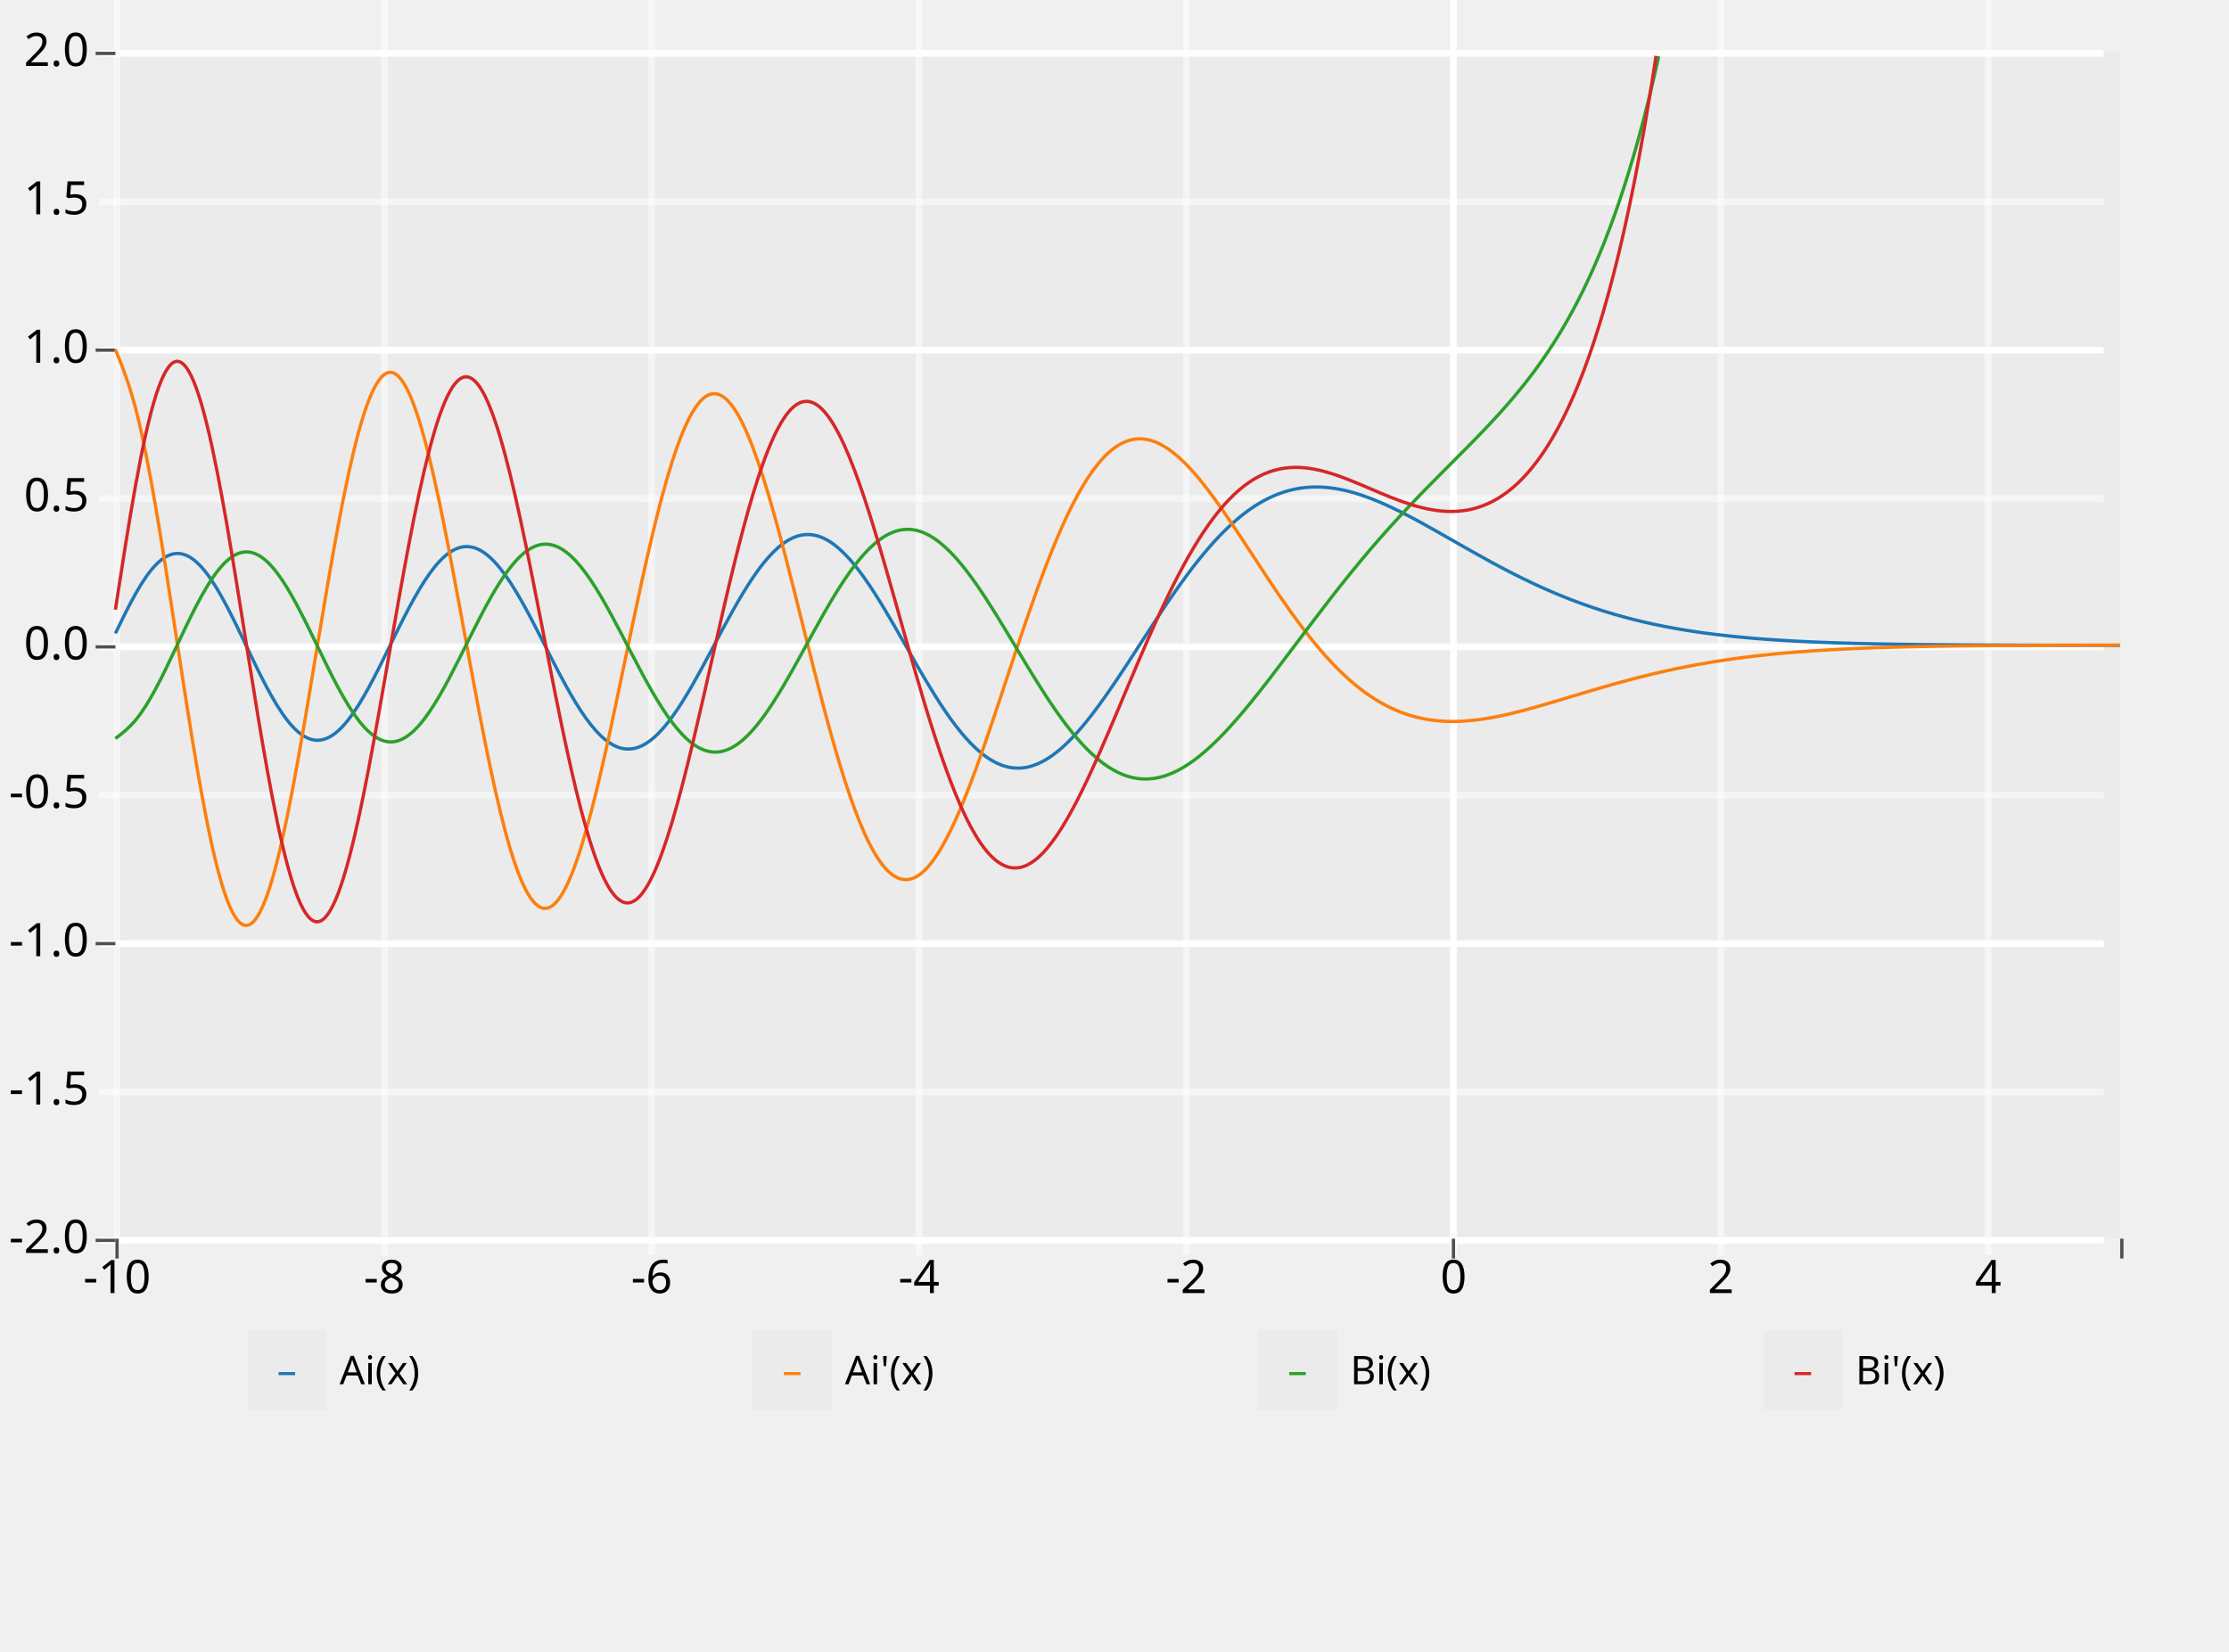
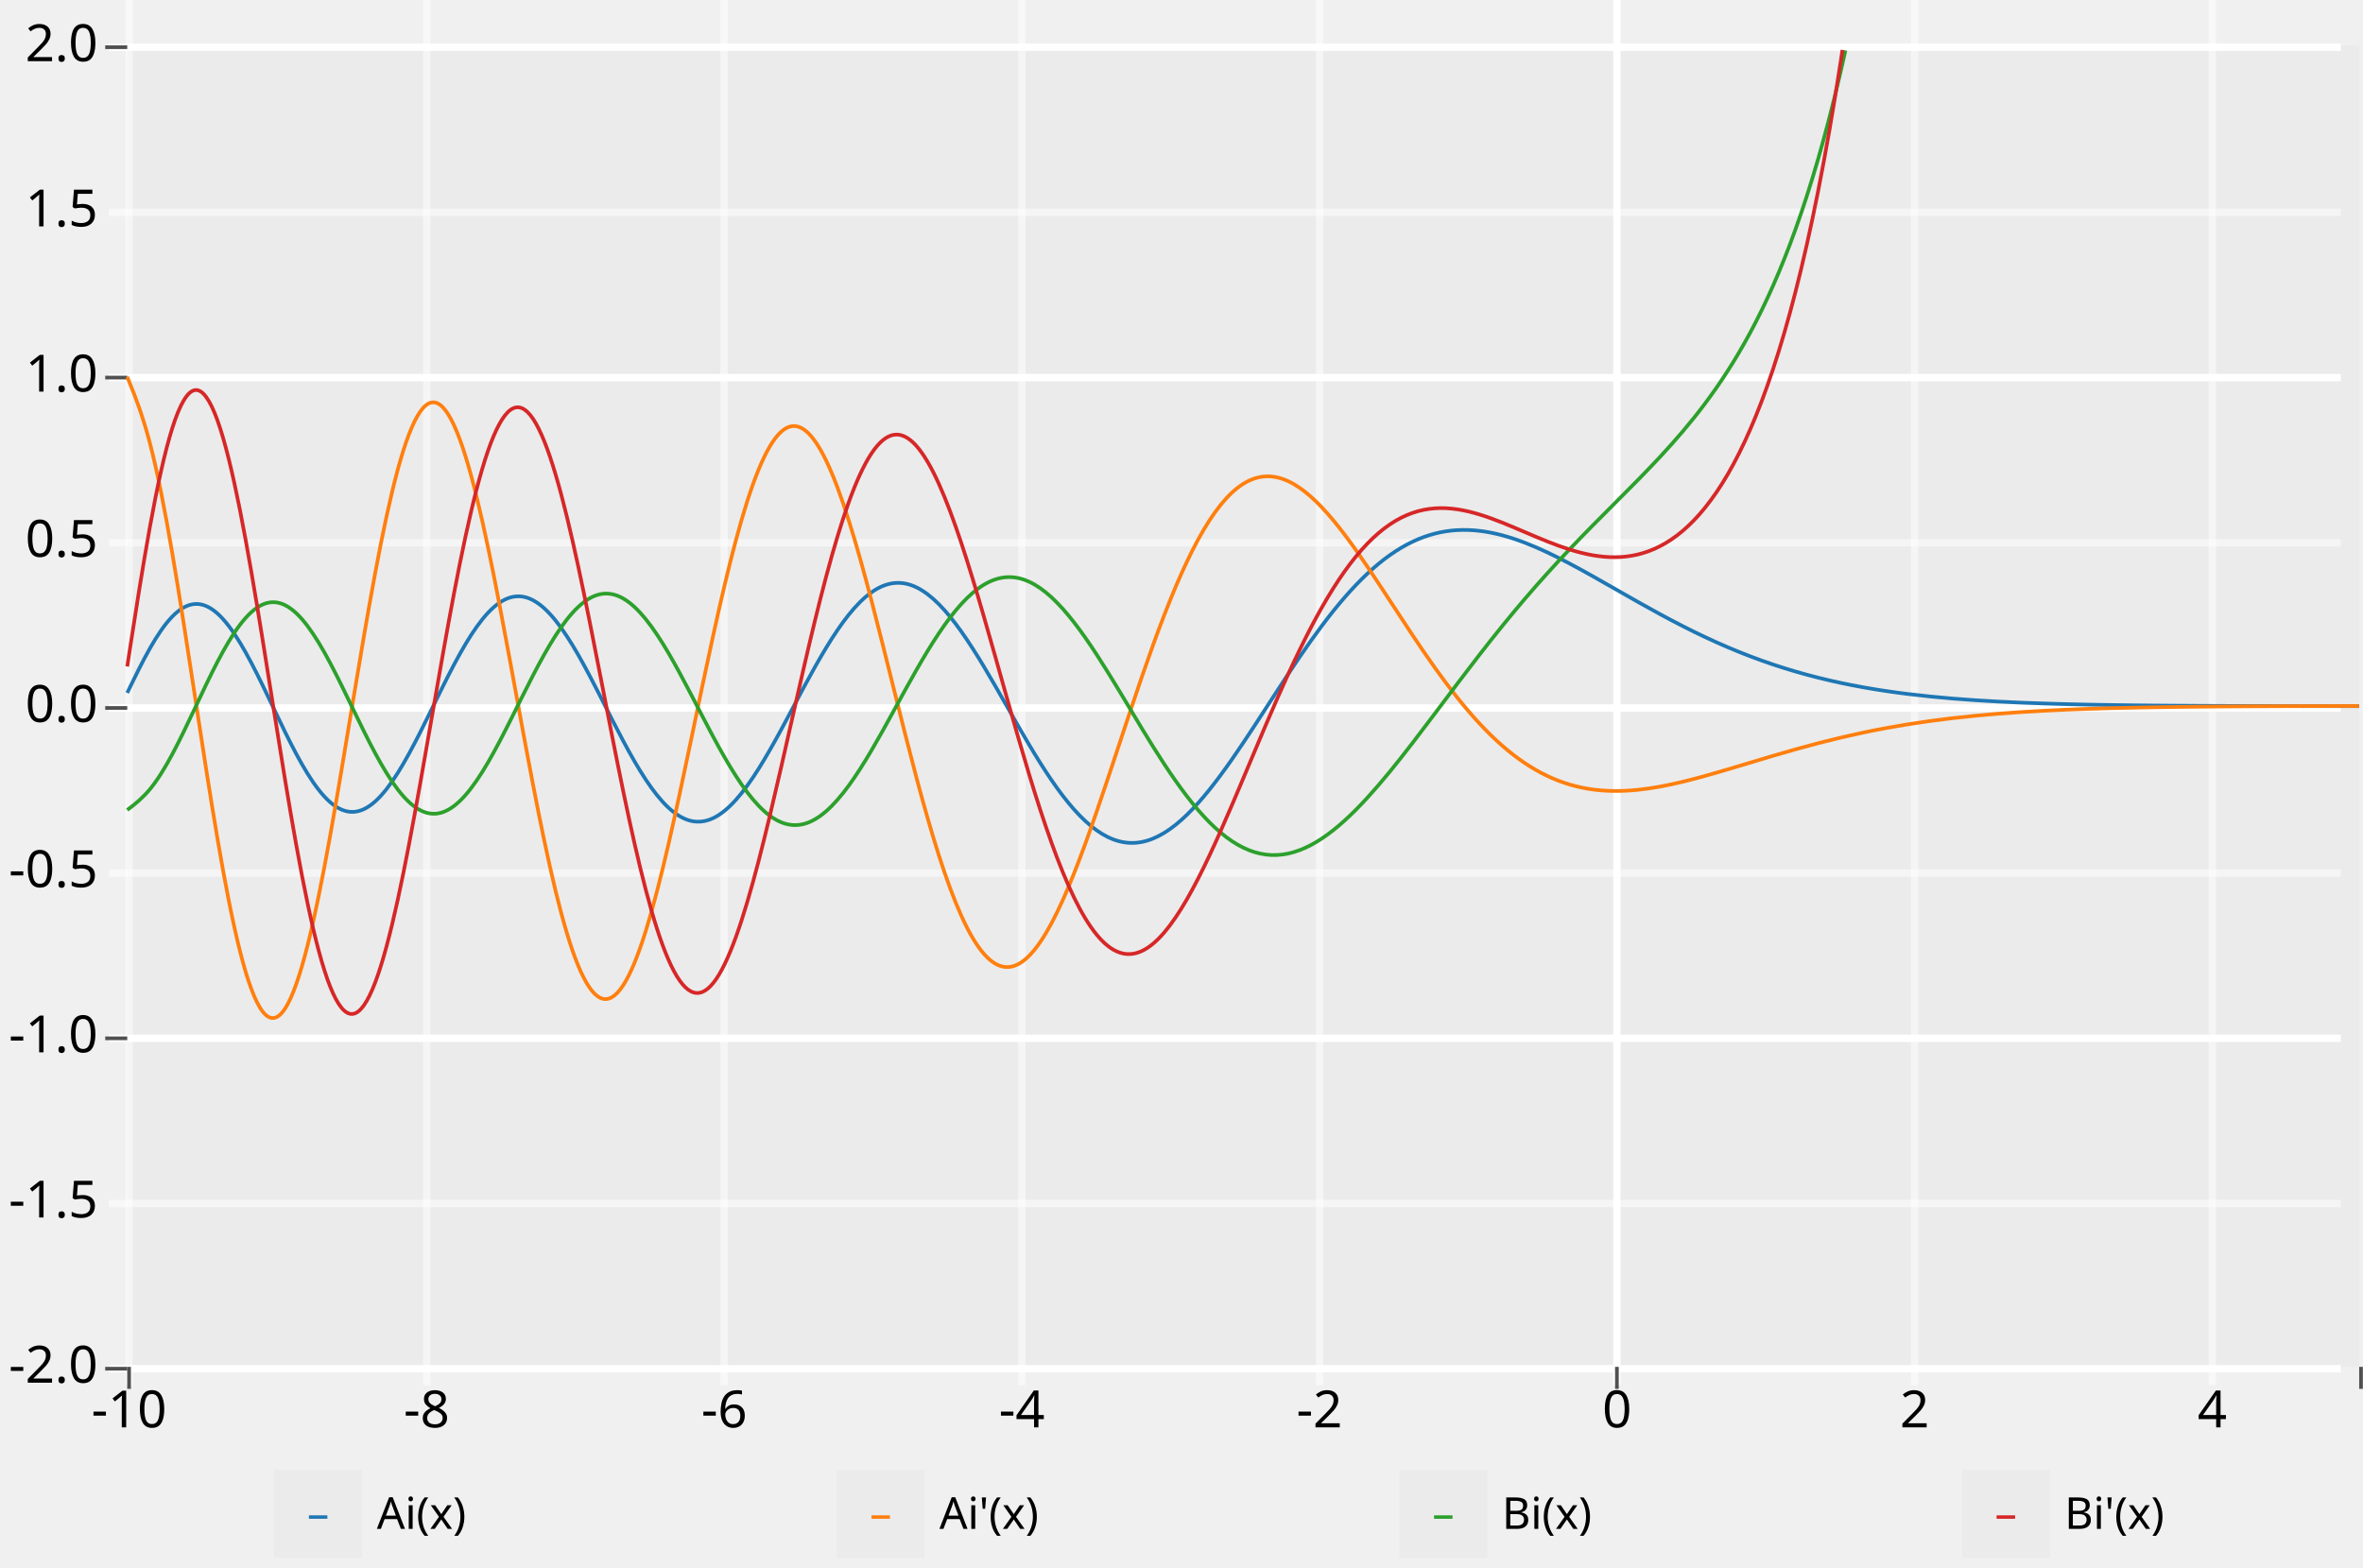
- <svg xmlns="http://www.w3.org/2000/svg" width="676" height="501" font-family="sans-serif" version="1.1" viewBox="173 90 676 501">
-   <rect x="208" y="105.7" width="608" height="360" fill="#ebebeb" />
-   <g stroke="#fff" stroke-width="2px">
+ <svg xmlns="http://www.w3.org/2000/svg" width="643.7" height="427" font-family="sans-serif" version="1.1" viewBox="173 90 643.7 427">
+   <rect x="207.7" y="102.4" width="608" height="360" fill="#ebebeb" />
+   <g transform="translate(-.3398 -3.337)" stroke="#fff" stroke-width="2px">
    <g stroke-opacity=".5">
      <line x1="208.5" x2="208.5" y1="470.7" y2="70.67" />
      <line x1="289.6" x2="289.6" y1="470.7" y2="70.67" />
      <line x1="370.6" x2="370.6" y1="470.7" y2="70.67" />
      <line x1="451.7" x2="451.7" y1="470.7" y2="70.67" />
      <line x1="532.8" x2="532.8" y1="470.7" y2="70.67" />
    </g>
    <line x1="613.8" x2="613.8" y1="470.7" y2="70.67" />
    <line x1="694.9" x2="694.9" y1="470.7" y2="70.67" stroke-opacity=".5" />
    <line x1="776" x2="776" y1="470.7" y2="70.67" stroke-opacity=".5" />
    <line x1="203" x2="811" y1="466.2" y2="466.2" />
    <line x1="203" x2="811" y1="421.2" y2="421.2" stroke-opacity=".5" />
    <line x1="203" x2="811" y1="376.2" y2="376.2" />
    <line x1="203" x2="811" y1="331.2" y2="331.2" stroke-opacity=".5" />
    <line x1="203" x2="811" y1="286.2" y2="286.2" />
    <line x1="203" x2="811" y1="241.2" y2="241.2" stroke-opacity=".5" />
    <line x1="203" x2="811" y1="196.2" y2="196.2" />
    <line x1="203" x2="811" y1="151.2" y2="151.2" stroke-opacity=".5" />
    <line x1="203" x2="811" y1="106.2" y2="106.2" />
  </g>
-   <g font-size="14px">
+   <g transform="translate(-.3398 -3.337)" font-size="14px">
    <g text-anchor="middle">
      <text x="208.5" y="473.672" dy="8.52">-10</text>
      <text x="289.567" y="473.672" dy="8.52">-8</text>
      <text x="370.633" y="473.672" dy="8.52">-6</text>
      <text x="451.7" y="473.672" dy="8.52">-4</text>
      <text x="532.767" y="473.672" dy="8.52">-2</text>
      <text x="613.833" y="473.672" dy="8.52">0</text>
      <text x="694.9" y="473.672" dy="8.52">2</text>
      <text x="775.967" y="473.672" dy="8.52">4</text>
    </g>
    <g text-anchor="end">
      <text x="200" y="466.172" dy="3.84">-2.0</text>
      <text x="200" y="421.172" dy="3.84">-1.5</text>
      <text x="200" y="376.172" dy="3.84">-1.0</text>
      <text x="200" y="331.172" dy="3.84">-0.5</text>
      <text x="200" y="286.172" dy="3.84">0.0</text>
      <text x="200" y="241.172" dy="3.84">0.5</text>
      <text x="200" y="196.172" dy="3.84">1.0</text>
      <text x="200" y="151.172" dy="3.84">1.5</text>
      <text x="200" y="106.172" dy="3.84">2.0</text>
    </g>
  </g>
-   <g stroke="#505050">
+   <g transform="translate(-.3398 -3.337)" stroke="#505050">
    <line x1="208.5" x2="208.5" y1="465.7" y2="471.7" />
    <line x1="613.8" x2="613.8" y1="465.7" y2="471.7" />
    <line x1="816.5" x2="816.5" y1="465.7" y2="471.7" />
    <line x1="208" x2="202" y1="466.2" y2="466.2" />
    <line x1="208" x2="202" y1="376.2" y2="376.2" />
    <line x1="208" x2="202" y1="286.2" y2="286.2" />
    <line x1="208" x2="202" y1="196.2" y2="196.2" />
    <line x1="208" x2="202" y1="106.2" y2="106.2" />
  </g>
-   <g fill="none">
+   <g transform="translate(-.3398 -3.337)" fill="none">
    <path d="m208 282.1 1.024-2.112c1.024-2.112 3.071-6.335 5.118-9.957s4.094-6.642 6.141-8.74 4.094-3.273 6.141-3.412c2.047-.14 4.094.756 6.141 2.577 2.047 1.821 4.094 4.567 6.141 7.938s4.094 7.366 6.141 11.57c2.047 4.201 4.094 8.606 6.141 12.77s4.094 8.084 6.141 11.38c2.047 3.293 4.094 5.958 6.141 7.746s4.094 2.699 6.141 2.659c2.047-.039 4.094-1.029 6.141-2.859s4.094-4.501 6.141-7.75 4.094-7.079 6.141-11.13c2.047-4.05 4.094-8.322 6.141-12.43s4.094-8.053 6.141-11.49 4.094-6.374 6.141-8.562c2.047-2.187 4.094-3.628 6.141-4.214 2.047-.586 4.094-.318 6.141.765s4.094 2.981 6.141 5.525 4.094 5.734 6.141 9.305 4.094 7.522 6.141 11.54c2.047 4.019 4.094 8.106 6.141 11.95s4.094 7.445 6.141 10.54c2.047 3.098 4.094 5.692 6.141 7.607s4.094 3.15 6.141 3.635c2.047.485 4.094.218 6.141-.763s4.094-2.677 6.141-4.957 4.094-5.144 6.141-8.389c2.047-3.246 4.094-6.874 6.141-10.64s4.094-7.68 6.141-11.49c2.047-3.806 4.094-7.508 6.141-10.88s4.094-6.429 6.141-8.986 4.094-4.62 6.141-6.085 4.094-2.332 6.141-2.571 4.094.15 6.141 1.126c2.047.977 4.094 2.542 6.141 4.595 2.047 2.054 4.094 4.596 6.141 7.484s4.094 6.121 6.141 9.533c2.047 3.411 4.094 7.001 6.141 10.59s4.094 7.191 6.141 10.63c2.047 3.441 4.094 6.724 6.141 9.714s4.094 5.688 6.141 7.991c2.047 2.304 4.094 4.214 6.141 5.671s4.094 2.461 6.141 2.993 4.094.592 6.141.198 4.094-1.24 6.141-2.489 4.094-2.901 6.141-4.882 4.094-4.29 6.141-6.839 4.094-5.338 6.141-8.271 4.094-6.011 6.141-9.14 4.094-6.309 6.141-9.454 4.094-6.255 6.141-9.258c2.047-3.002 4.094-5.897 6.141-8.626s4.094-5.293 6.141-7.651 4.094-4.509 6.141-6.431 4.094-3.613 6.141-5.066 4.094-2.667 6.141-3.648c2.047-.98 4.094-1.727 6.141-2.255 2.047-.528 4.094-.838 6.141-.952s4.094-.034 6.141.213c2.047.247 4.094.66 6.141 1.209 2.047.549 4.094 1.233 6.141 2.02 2.047.787 4.094 1.679 6.141 2.643s4.094 2.002 6.141 3.085 4.094 2.211 6.141 3.36 4.094 2.319 6.141 3.489 4.094 2.341 6.141 3.495 4.094 2.293 6.141 3.402 4.094 2.19 6.141 3.234c2.047 1.043 4.094 2.049 6.141 3.011s4.094 1.881 6.141 2.754c2.047.873 4.094 1.7 6.141 2.479s4.094 1.513 6.141 2.199c2.047.687 4.094 1.328 6.141 1.926 2.047.598 4.094 1.151 6.141 1.665s4.094.987 6.141 1.423c2.047.437 4.094.837 6.141 1.204s4.094.702 6.141 1.008 4.094.583 6.141.835c2.047.252 4.094.48 6.141.686s4.094.392 6.141.559 4.094.317 6.141.451 4.094.254 6.141.361 4.094.202 6.141.287c2.047.085 4.094.16 6.141.226s4.094.125 6.141.177c2.047.052 4.094.097 6.141.138 2.047.04 4.094.075 6.141.106s4.094.058 6.141.081c2.047.024 4.094.044 6.141.062s4.094.033 6.141.047 4.094.025 6.141.035 4.094.019 6.141.026c2.047.008 4.094.014 6.141.02 2.047.006 4.094.01 6.141.015 2.047.004 4.094.008 6.141.011 2.047.003 4.094.006 6.141.008l6.141.006c2.047.002 4.094.003 5.118.004l1.024-0" clip-path="url(&quot;#svg8-ar-line-graph-clip&quot;)" stroke="#1f77b4" />
    <path d="m208 196 1.024 2.54c1.024 2.54 3.071 7.619 5.118 15.39 2.047 7.774 4.094 18.24 6.141 30.19 2.047 11.94 4.094 25.37 6.141 38.78 2.047 13.42 4.094 26.83 6.141 38.83s4.094 22.58 6.141 30.69c2.047 8.112 4.094 13.76 6.141 16.43 2.047 2.677 4.094 2.387 6.141-.744 2.047-3.131 4.094-9.104 6.141-17.24 2.047-8.133 4.094-18.42 6.141-29.81 2.047-11.38 4.094-23.85 6.141-36.19s4.094-24.54 6.141-35.46c2.047-10.93 4.094-20.58 6.141-28.12 2.047-7.537 4.094-12.96 6.141-15.85 2.047-2.892 4.094-3.254 6.141-1.147s4.094 6.683 6.141 13.24 4.094 15.09 6.141 24.8c2.047 9.712 4.094 20.6 6.141 31.71s4.094 22.44 6.141 33.05 4.094 20.51 6.141 28.93 4.094 15.36 6.141 20.33 4.094 7.981 6.141 8.877c2.047.895 4.094-.322 6.141-3.47s4.094-8.226 6.141-14.78c2.047-6.55 4.094-14.57 6.141-23.42 2.047-8.851 4.094-18.53 6.141-28.32 2.047-9.791 4.094-19.69 6.141-29.02s4.094-18.09 6.141-25.72c2.047-7.628 4.094-14.13 6.141-19.13 2.047-5.001 4.094-8.506 6.141-10.37s4.094-2.08 6.141-.728c2.047 1.352 4.094 4.274 6.141 8.506s4.094 9.774 6.141 16.23 4.094 13.82 6.141 21.63c2.047 7.809 4.094 16.06 6.141 24.27 2.047 8.211 4.094 16.38 6.141 24.08 2.047 7.697 4.094 14.92 6.141 21.32 2.047 6.402 4.094 11.98 6.141 16.52 2.047 4.535 4.094 8.023 6.141 10.36 2.047 2.341 4.094 3.535 6.141 3.606 2.047.071 4.094-.981 6.141-3.028 2.047-2.047 4.094-5.089 6.141-8.918s4.094-8.445 6.141-13.59c2.047-5.148 4.094-10.83 6.141-16.76s4.094-12.13 6.141-18.32 4.094-12.37 6.141-18.32c2.047-5.947 4.094-11.66 6.141-16.95s4.094-10.16 6.141-14.48c2.047-4.322 4.094-8.095 6.141-11.25 2.047-3.157 4.094-5.698 6.141-7.608s4.094-3.189 6.141-3.871c2.047-.681 4.094-.765 6.141-.32s4.094 1.418 6.141 2.824 4.094 3.246 6.141 5.41 4.094 4.654 6.141 7.355c2.047 2.702 4.094 5.616 6.141 8.636s4.094 6.145 6.141 9.28 4.094 6.28 6.141 9.356c2.047 3.075 4.094 6.081 6.141 8.955s4.094 5.617 6.141 8.186 4.094 4.963 6.141 7.158 4.094 4.19 6.141 5.975 4.094 3.361 6.141 4.73 4.094 2.532 6.141 3.501 4.094 1.744 6.141 2.347c2.047.602 4.094 1.031 6.141 1.311s4.094.411 6.141.42 4.094-.104 6.141-.313 4.094-.513 6.141-.888 4.094-.82 6.141-1.313c2.047-.493 4.094-1.033 6.141-1.602 2.047-.568 4.094-1.165 6.141-1.772 2.047-.608 4.094-1.227 6.141-1.844 2.047-.617 4.094-1.233 6.141-1.837 2.047-.604 4.094-1.197 6.141-1.771s4.094-1.129 6.141-1.662 4.094-1.041 6.141-1.525c2.047-.483 4.094-.941 6.141-1.373s4.094-.836 6.141-1.215c2.047-.379 4.094-.732 6.141-1.06 2.047-.328 4.094-.631 6.141-.911s4.094-.537 6.141-.774 4.094-.452 6.141-.649 4.094-.376 6.141-.539 4.094-.31 6.141-.443 4.094-.253 6.141-.36 4.094-.204 6.141-.291 4.094-.163 6.141-.232c2.047-.069 4.094-.13 6.141-.184s4.094-.102 6.141-.145c2.047-.043 4.094-.08 6.141-.113s4.094-.062 6.141-.087 4.094-.048 6.141-.067 4.094-.036 6.141-.051 4.094-.028 6.141-.039 4.094-.021 6.141-.029c2.047-.008 4.094-.016 6.141-.022 2.047-.006 4.094-.012 6.141-.016 2.047-.005 4.094-.009 6.141-.012s4.094-.006 5.118-.008l1.024-.001" clip-path="url(&quot;#svg8-ar-line-graph-clip&quot;)" stroke="#ff7f0e" />
    <path d="m208 314 1.024-.79c1.024-.79 3.071-2.37 5.118-4.823s4.094-5.778 6.141-9.601 4.094-8.141 6.141-12.48 4.094-8.711 6.141-12.64 4.094-7.42 6.141-10.11 4.094-4.594 6.141-5.515 4.094-.864 6.141.15c2.047 1.014 4.094 2.985 6.141 5.702s4.094 6.18 6.141 10.04c2.047 3.859 4.094 8.114 6.141 12.35 2.047 4.237 4.094 8.455 6.141 12.26 2.047 3.803 4.094 7.191 6.141 9.857s4.094 4.611 6.141 5.671 4.094 1.234 6.141.524c2.047-.71 4.094-2.306 6.141-4.63s4.094-5.378 6.141-8.885 4.094-7.468 6.141-11.54c2.047-4.073 4.094-8.258 6.141-12.21 2.047-3.951 4.094-7.667 6.141-10.85s4.094-5.843 6.141-7.771 4.094-3.128 6.141-3.521 4.094.019 6.141 1.19c2.047 1.17 4.094 3.098 6.141 5.625s4.094 5.652 6.141 9.137 4.094 7.33 6.141 11.25c2.047 3.925 4.094 7.931 6.141 11.74s4.094 7.421 6.141 10.6c2.047 3.177 4.094 5.92 6.141 8.06s4.094 3.677 6.141 4.529 4.094 1.018 6.141.506c2.047-.512 4.094-1.701 6.141-3.479s4.094-4.143 6.141-6.942 4.094-6.03 6.141-9.499 4.094-7.174 6.141-10.91 4.094-7.488 6.141-11.07c2.047-3.581 4.094-6.986 6.141-10.04 2.047-3.059 4.094-5.771 6.141-8.012s4.094-4.012 6.141-5.241c2.047-1.23 4.094-1.919 6.141-2.054s4.094.283 6.141 1.217c2.047.933 4.094 2.382 6.141 4.264s4.094 4.196 6.141 6.831 4.094 5.59 6.141 8.735 4.094 6.479 6.141 9.869 4.094 6.834 6.141 10.21c2.047 3.372 4.094 6.671 6.141 9.786 2.047 3.116 4.094 6.048 6.141 8.71s4.094 5.053 6.141 7.113 4.094 3.789 6.141 5.154 4.094 2.367 6.141 2.998 4.094.891 6.141.798 4.094-.542 6.141-1.31c2.047-.768 4.094-1.857 6.141-3.218s4.094-2.996 6.141-4.849 4.094-3.924 6.141-6.156 4.094-4.625 6.141-7.122 4.094-5.1 6.141-7.756 4.094-5.367 6.141-8.087c2.047-2.721 4.094-5.452 6.141-8.159s4.094-5.39 6.141-8.025 4.094-5.221 6.141-7.745 4.094-4.985 6.141-7.378c2.047-2.394 4.094-4.72 6.141-6.984s4.094-4.466 6.141-6.619 4.094-4.256 6.141-6.332 4.094-4.123 6.141-6.172c2.047-2.048 4.094-4.097 6.141-6.183s4.094-4.207 6.141-6.408 4.094-4.481 6.141-6.892 4.094-4.953 6.141-7.686 4.094-5.659 6.141-8.85 4.094-6.647 6.141-10.46 4.094-7.976 6.141-12.61 4.094-9.725 6.141-15.42c2.047-5.697 4.094-12 6.141-19.07s4.094-14.93 6.141-23.79c.444-1.919.887-3.885 1.331-5.901" clip-path="url(&quot;#svg8-ar-line-graph-clip&quot;)" stroke="#2ca02c" />
    <path d="m208 274.9 1.024-6.631c1.024-6.631 3.071-19.89 5.118-31.21 2.047-11.31 4.094-20.67 6.141-27.12 2.047-6.447 4.094-9.984 6.141-10.32s4.094 2.533 6.141 8.202 4.094 14.14 6.141 24.45 4.094 22.45 6.141 35.13 4.094 25.91 6.141 38.33 4.094 24.03 6.141 33.73c2.047 9.692 4.094 17.46 6.141 22.62 2.047 5.156 4.094 7.699 6.141 7.477s4.094-3.212 6.141-8.591c2.047-5.38 4.094-13.15 6.141-22.51s4.094-20.32 6.141-31.82 4.094-23.55 6.141-35.05c2.047-11.51 4.094-22.47 6.141-31.96s4.094-17.51 6.141-23.42c2.047-5.916 4.094-9.73 6.141-11.21s4.094-.612 6.141 2.427 4.094 8.253 6.141 15.14c2.047 6.884 4.094 15.44 6.141 24.92s4.094 19.89 6.141 30.39 4.094 21.09 6.141 30.97c2.047 9.878 4.094 19.04 6.141 26.86 2.047 7.813 4.094 14.27 6.141 18.98 2.047 4.703 4.094 7.65 6.141 8.715s4.094.247 6.141-2.307 4.094-6.846 6.141-12.5c2.047-5.657 4.094-12.68 6.141-20.54 2.047-7.863 4.094-16.57 6.141-25.51s4.094-18.14 6.141-27c2.047-8.856 4.094-17.38 6.141-25.06 2.047-7.688 4.094-14.55 6.141-20.22 2.047-5.671 4.094-10.16 6.141-13.27 2.047-3.112 4.094-4.85 6.141-5.2s4.094.689 6.141 2.976c2.047 2.287 4.094 5.822 6.141 10.34 2.047 4.522 4.094 10.03 6.141 16.19 2.047 6.155 4.094 12.96 6.141 20.03s4.094 14.42 6.141 21.67 4.094 14.41 6.141 21.16 4.094 13.09 6.141 18.77 4.094 10.71 6.141 14.92c2.047 4.207 4.094 7.596 6.141 10.1s4.094 4.109 6.141 4.842 4.094.587 6.141-.353 4.094-2.674 6.141-5.068 4.094-5.446 6.141-8.988 4.094-7.575 6.141-11.91 4.094-8.986 6.141-13.76c2.047-4.773 4.094-9.673 6.141-14.54s4.094-9.693 6.141-14.35 4.094-9.143 6.141-13.35c2.047-4.212 4.094-8.149 6.141-11.74s4.094-6.85 6.141-9.728 4.094-5.381 6.141-7.506 4.094-3.871 6.141-5.261 4.094-2.424 6.141-3.144c2.047-.72 4.094-1.126 6.141-1.273 2.047-.148 4.094-.037 6.141.269s4.094.805 6.141 1.433c2.047.628 4.094 1.383 6.141 2.2s4.094 1.695 6.141 2.572c2.047.877 4.094 1.751 6.141 2.566s4.094 1.568 6.141 2.207c2.047.639 4.094 1.164 6.141 1.524 2.047.36 4.094.556 6.141.541s4.094-.243 6.141-.73c2.047-.487 4.094-1.233 6.141-2.289s4.094-2.423 6.141-4.16c2.047-1.736 4.094-3.842 6.141-6.388s4.094-5.534 6.141-9.054 4.094-7.572 6.141-12.28c2.047-4.704 4.094-10.06 6.141-16.22 2.047-6.165 4.094-13.14 6.141-21.13 2.047-7.992 4.094-17 6.141-27.31s4.094-21.92 6.141-35.2c.174-1.13.348-2.271.522-3.425" clip-path="url(&quot;#svg8-ar-line-graph-clip&quot;)" stroke="#d62728" />
  </g>
-   <g font-size="12px">
+   <g transform="translate(-.3398 -3.337)" font-size="12px">
    <g fill="#ebebeb">
      <rect x="248" y="493.7" width="24" height="24" />
      <rect x="401.2" y="493.7" width="24" height="24" />
      <rect x="554.5" y="493.7" width="24" height="24" />
      <rect x="707.8" y="493.7" width="24" height="24" />
    </g>
    <g text-anchor="middle">
      <text x="260" y="505.672" dominant-baseline="middle" fill="#1f77b4">–</text>
      <text x="413.25" y="505.672" dominant-baseline="middle" fill="#ff7f0e">–</text>
      <text x="566.5" y="505.672" dominant-baseline="middle" fill="#2ca02c">–</text>
      <text x="719.75" y="505.672" dominant-baseline="middle" fill="#d62728">–</text>
    </g>
    <text x="276" y="505.672" dominant-baseline="middle">Ai(x)</text>
    <text x="429.25" y="505.672" dominant-baseline="middle">Ai'(x)</text>
    <text x="582.5" y="505.672" dominant-baseline="middle">Bi(x)</text>
    <text x="735.75" y="505.672" dominant-baseline="middle">Bi'(x)</text>
  </g>
</svg>
